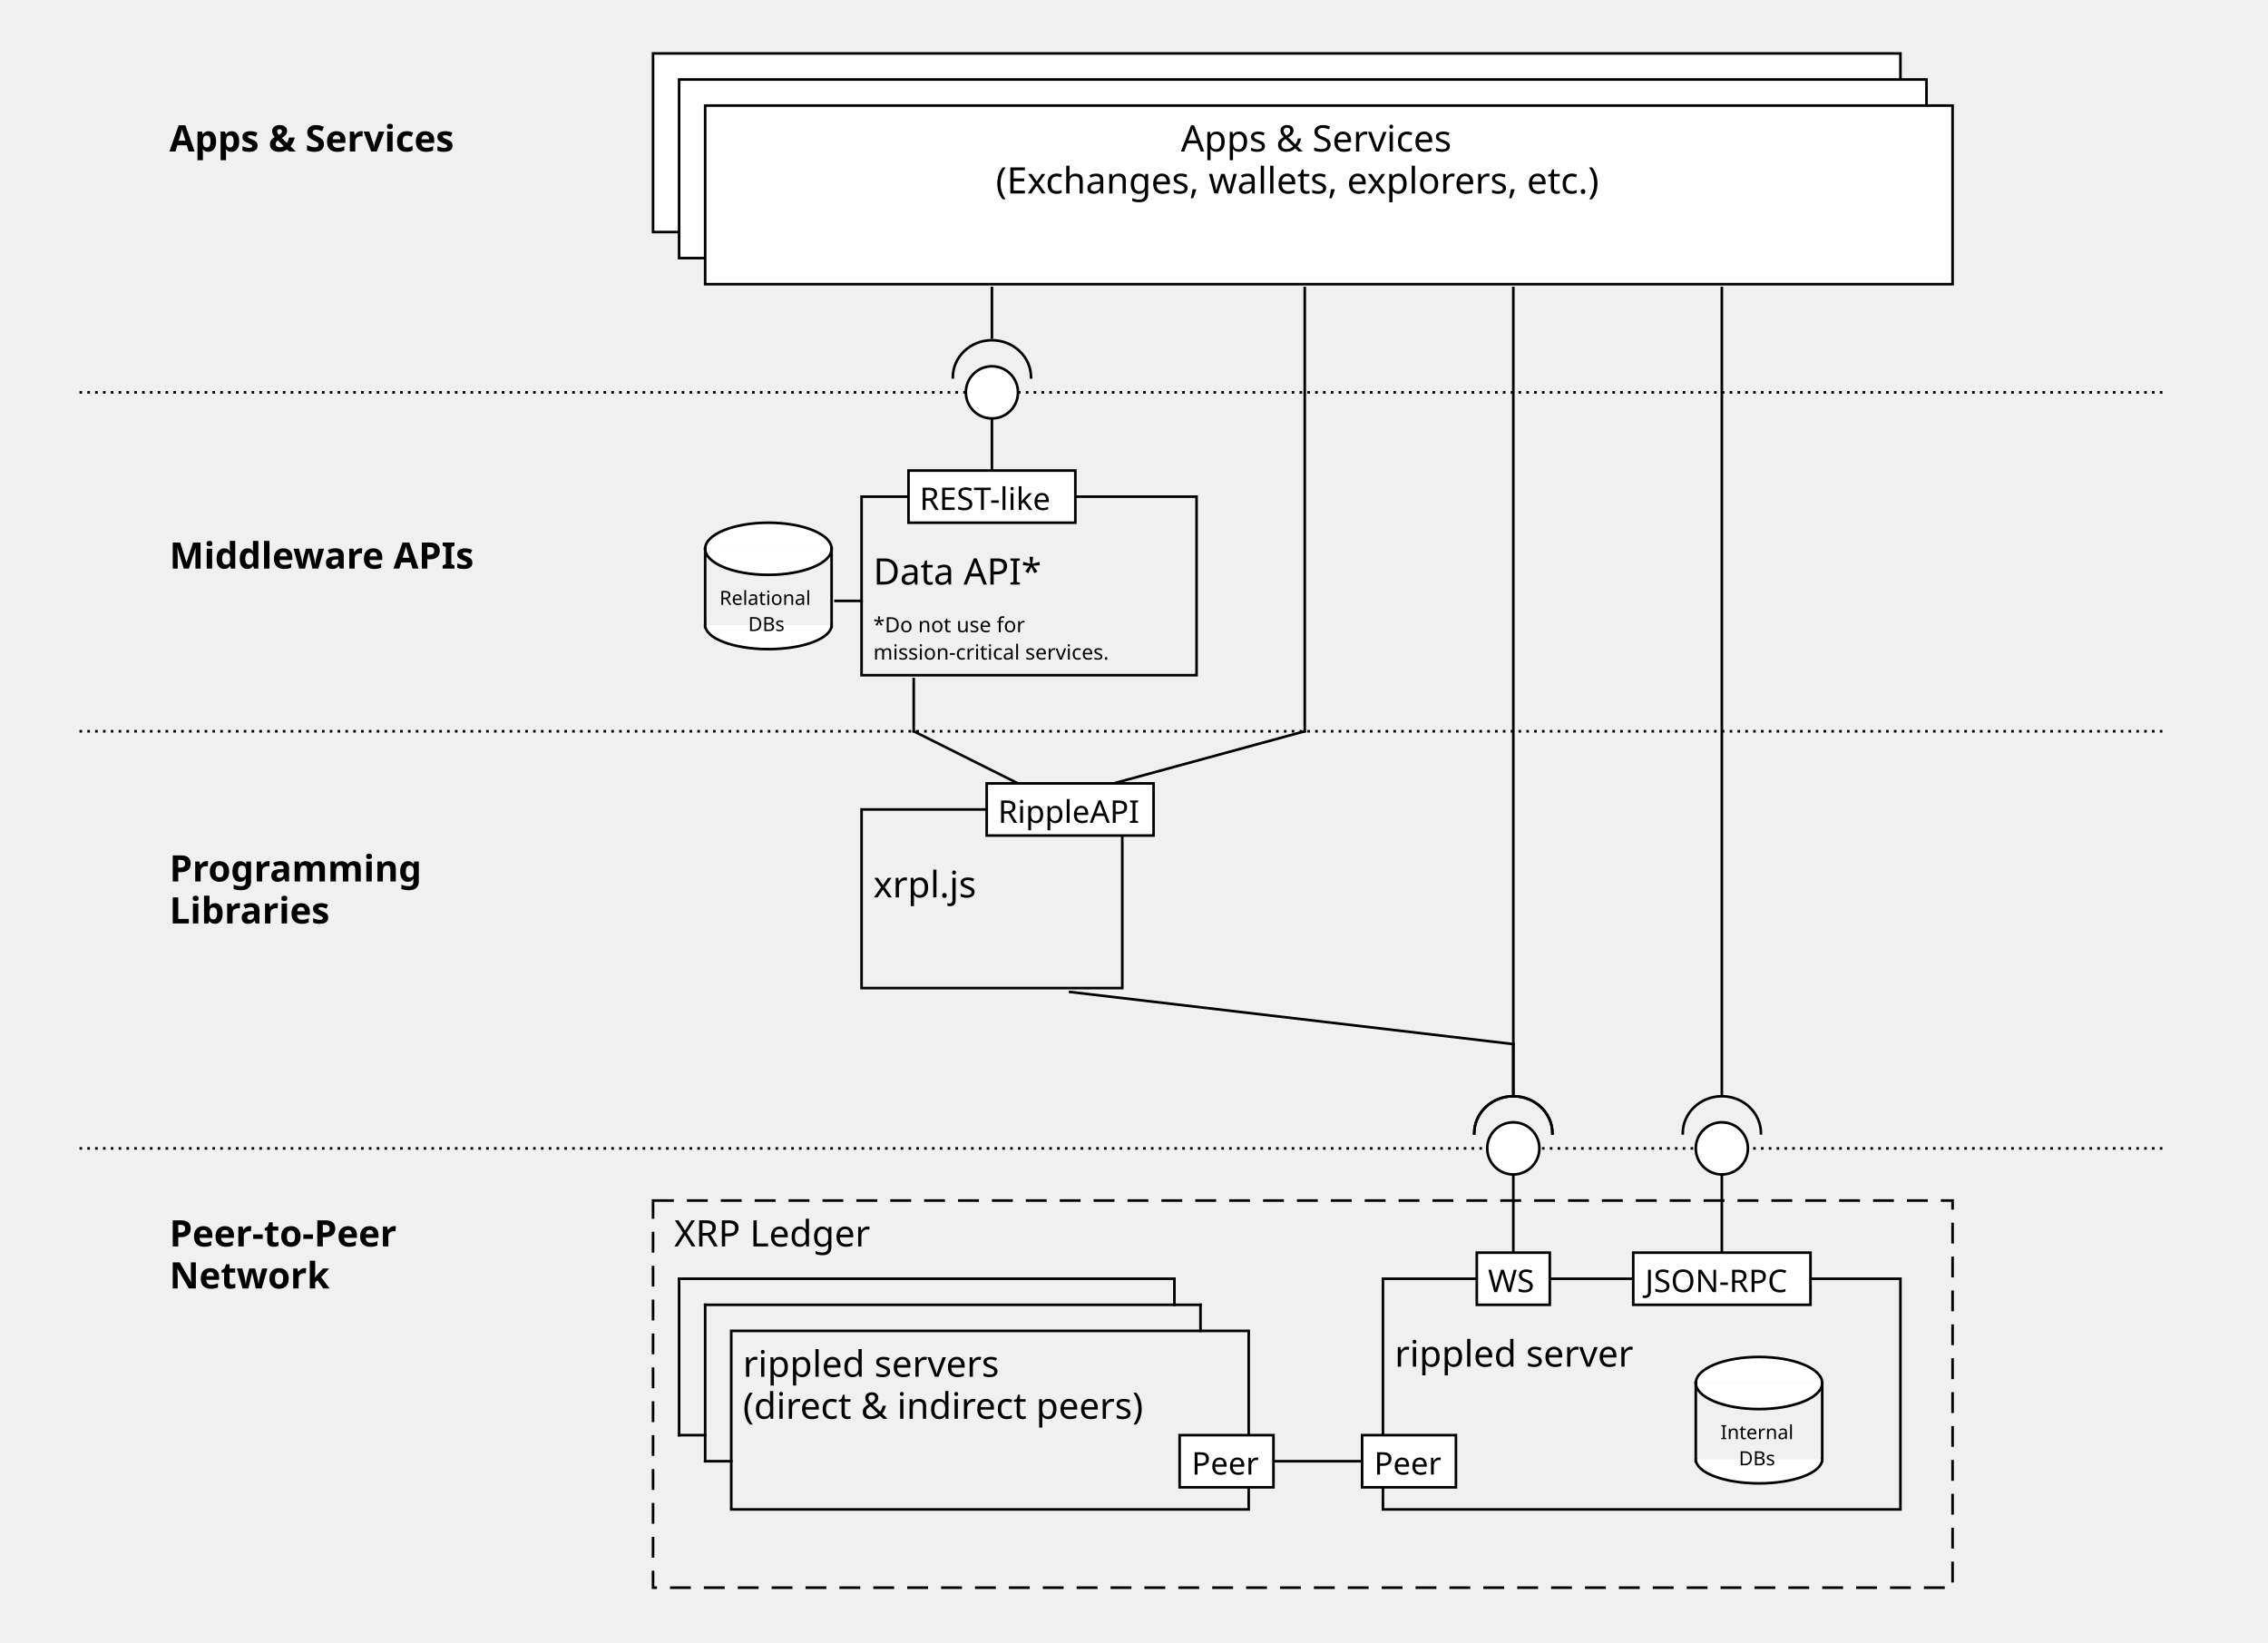
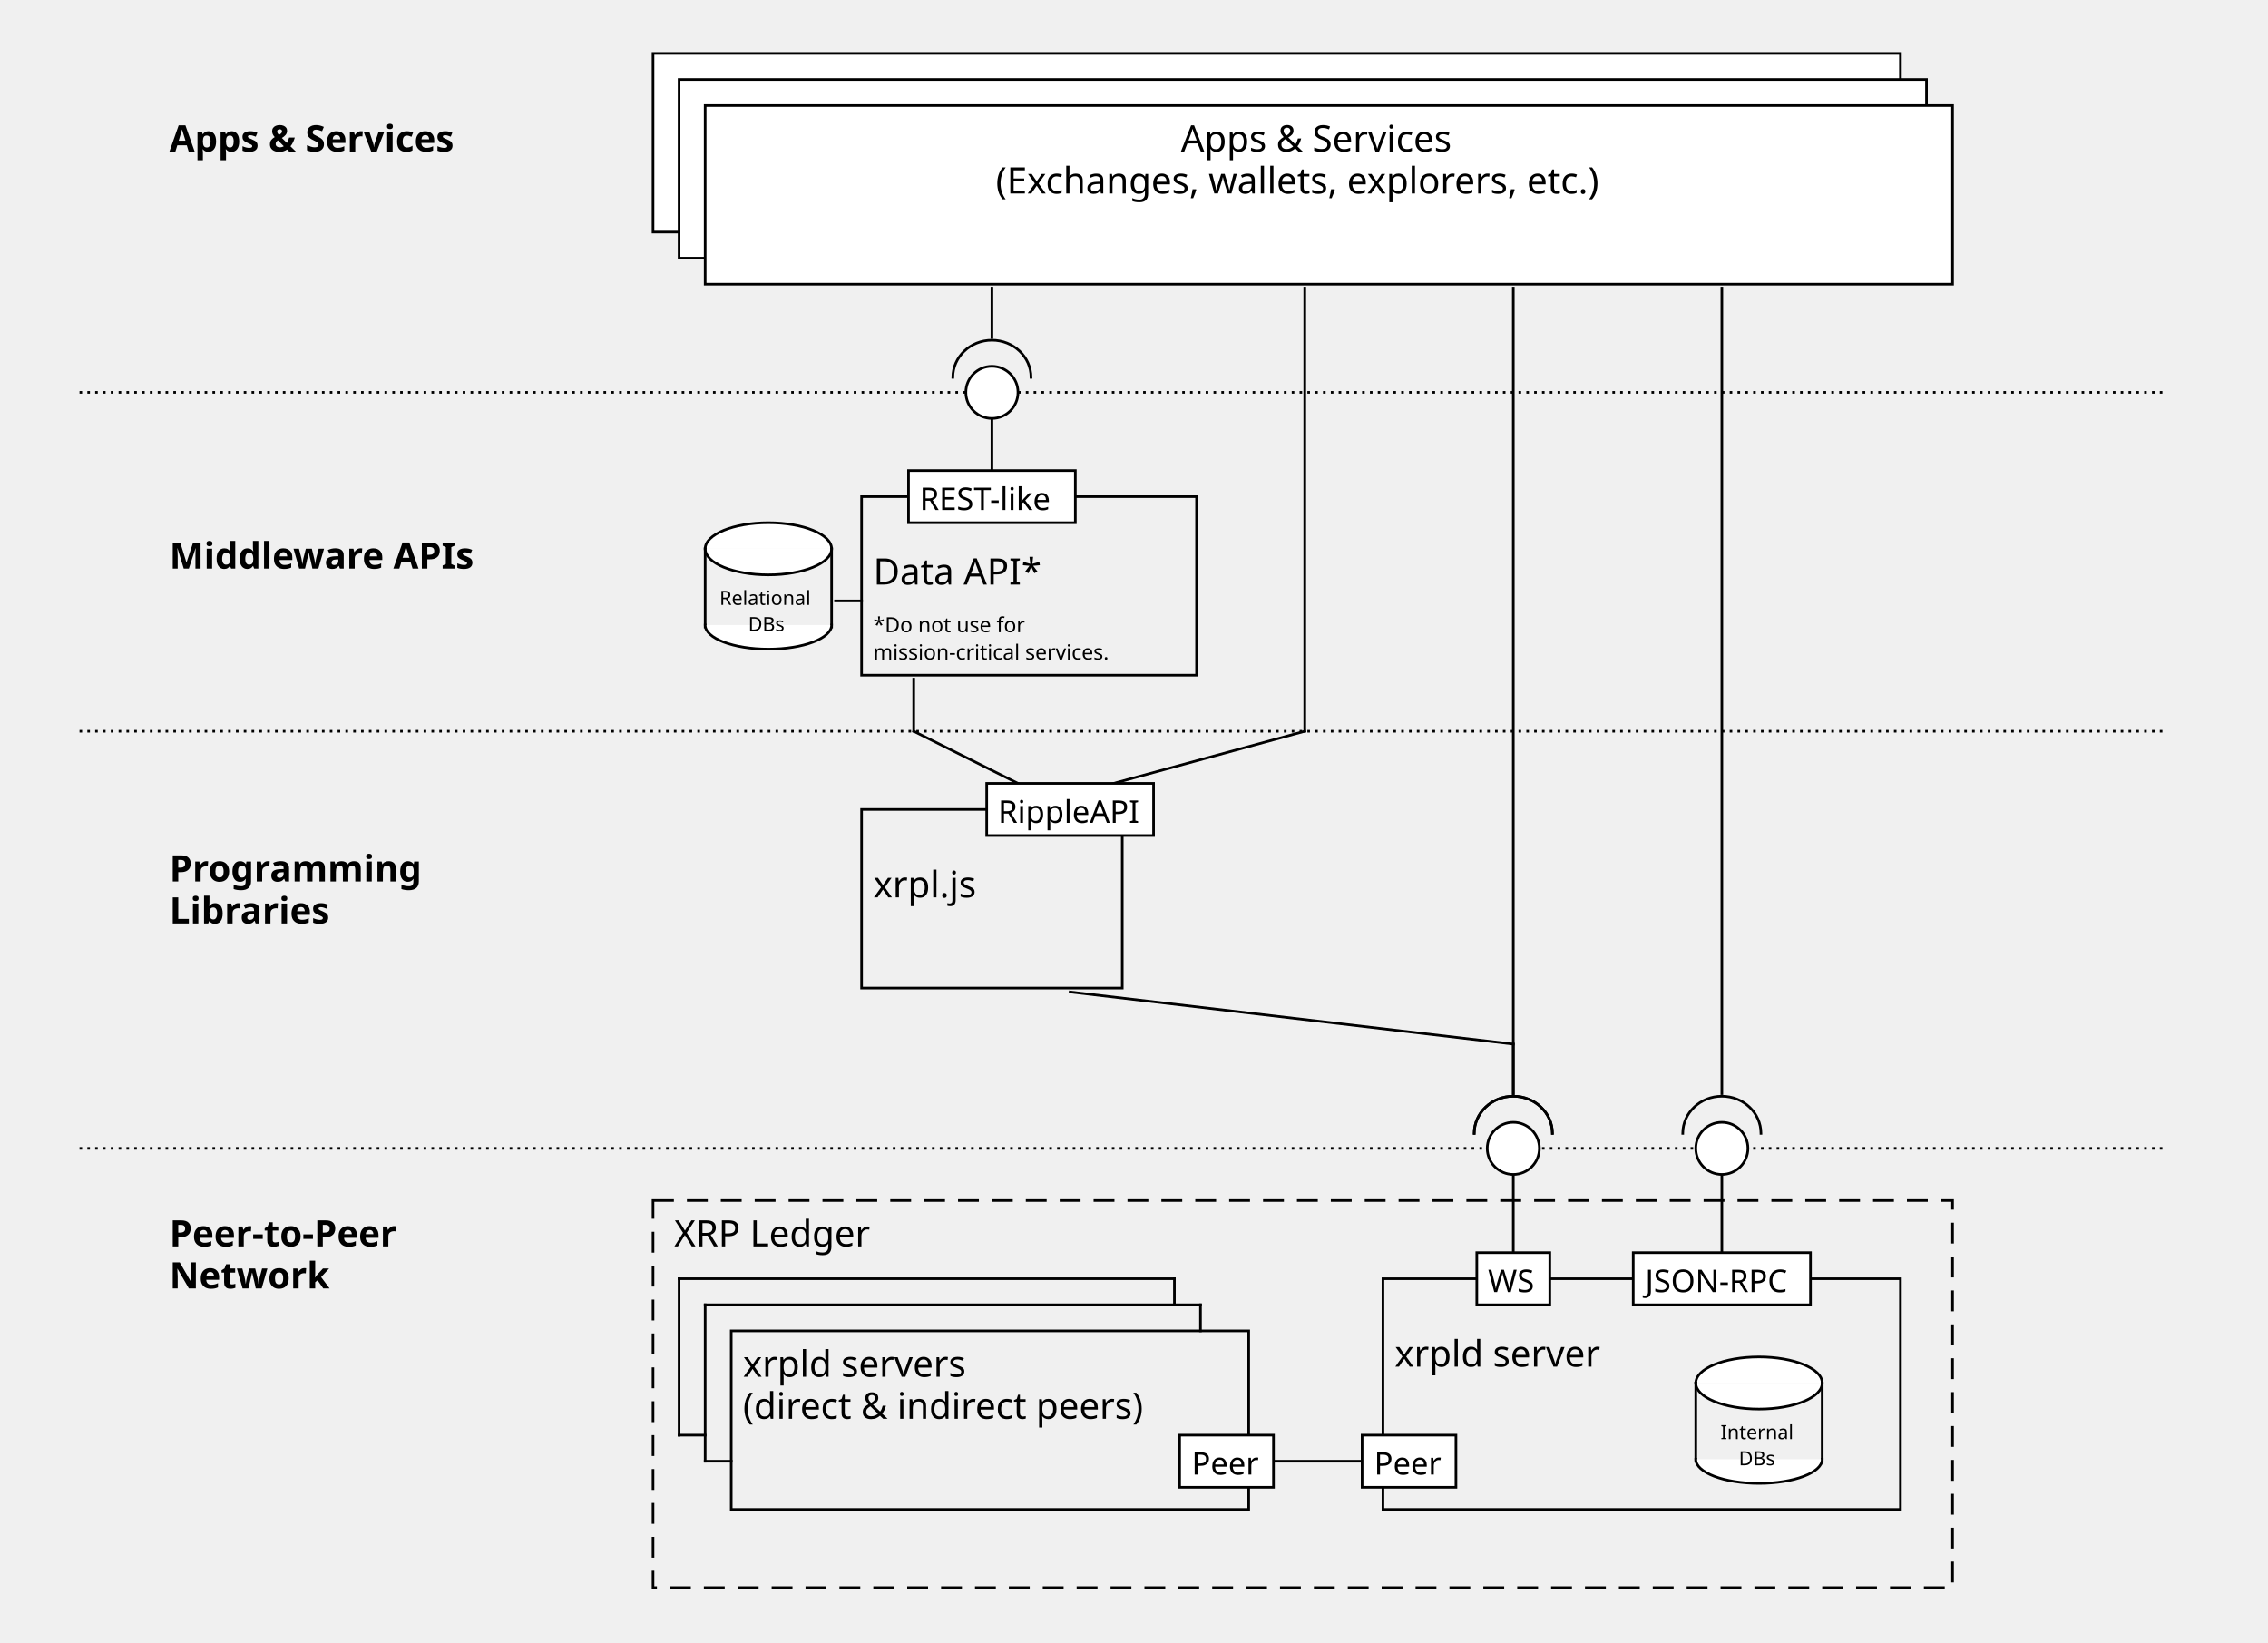
<svg xmlns="http://www.w3.org/2000/svg" fill-opacity="1" color-rendering="auto" color-interpolation="auto" text-rendering="auto" stroke="black" stroke-linecap="square" width="870" stroke-miterlimit="10" shape-rendering="auto" stroke-opacity="1" fill="black" stroke-dasharray="none" font-weight="normal" stroke-width="1" viewBox="20 50 870 630" height="630" font-family="'Dialog'" font-style="normal" stroke-linejoin="miter" font-size="12px" stroke-dashoffset="0" image-rendering="auto">
  <defs id="genericDefs" />
  <g>
    <defs id="defs1">
      <clipPath clipPathUnits="userSpaceOnUse" id="clipPath1">
        <path d="M0 0 L2147483647 0 L2147483647 2147483647 L0 2147483647 L0 0 Z" />
      </clipPath>
      <clipPath clipPathUnits="userSpaceOnUse" id="clipPath2">
        <path d="M0 0 L0 30 L130 30 L130 0 Z" />
      </clipPath>
      <clipPath clipPathUnits="userSpaceOnUse" id="clipPath3">
        <path d="M0 0 L0 150 L500 150 L500 0 Z" />
      </clipPath>
      <clipPath clipPathUnits="userSpaceOnUse" id="clipPath4">
        <path d="M0 0 L0 70 L160 70 L160 0 Z" />
      </clipPath>
      <clipPath clipPathUnits="userSpaceOnUse" id="clipPath5">
        <path d="M0 0 L0 40 L160 40 L160 0 Z" />
      </clipPath>
      <clipPath clipPathUnits="userSpaceOnUse" id="clipPath6">
        <path d="M0 0 L0 70 L200 70 L200 0 Z" />
      </clipPath>
      <clipPath clipPathUnits="userSpaceOnUse" id="clipPath7">
        <path d="M0 0 L0 50 L50 50 L50 0 Z" />
      </clipPath>
      <clipPath clipPathUnits="userSpaceOnUse" id="clipPath8">
        <path d="M0 0 L0 70 L480 70 L480 0 Z" />
      </clipPath>
      <clipPath clipPathUnits="userSpaceOnUse" id="clipPath9">
        <path d="M0 0 L0 70 L130 70 L130 0 Z" />
      </clipPath>
      <clipPath clipPathUnits="userSpaceOnUse" id="clipPath10">
        <path d="M0 0 L0 70 L170 70 L170 0 Z" />
      </clipPath>
      <clipPath clipPathUnits="userSpaceOnUse" id="clipPath11">
        <path d="M0 0 L0 90 L200 90 L200 0 Z" />
      </clipPath>
      <clipPath clipPathUnits="userSpaceOnUse" id="clipPath12">
        <path d="M0 0 L0 30 L830 30 L830 0 Z" />
      </clipPath>
      <clipPath clipPathUnits="userSpaceOnUse" id="clipPath13">
        <path d="M0 0 L0 40 L40 40 L40 0 Z" />
      </clipPath>
      <clipPath clipPathUnits="userSpaceOnUse" id="clipPath14">
        <path d="M0 0 L0 90 L220 90 L220 0 Z" />
      </clipPath>
      <clipPath clipPathUnits="userSpaceOnUse" id="clipPath15">
        <path d="M0 0 L0 30 L120 30 L120 0 Z" />
      </clipPath>
      <clipPath clipPathUnits="userSpaceOnUse" id="clipPath16">
        <path d="M0 0 L0 350 L50 350 L50 0 Z" />
      </clipPath>
      <clipPath clipPathUnits="userSpaceOnUse" id="clipPath17">
        <path d="M0 0 L0 230 L140 230 L140 0 Z" />
      </clipPath>
      <clipPath clipPathUnits="userSpaceOnUse" id="clipPath18">
        <path d="M0 0 L0 60 L50 60 L50 0 Z" />
      </clipPath>
      <clipPath clipPathUnits="userSpaceOnUse" id="clipPath19">
        <path d="M0 0 L0 70 L90 70 L90 0 Z" />
      </clipPath>
      <clipPath clipPathUnits="userSpaceOnUse" id="clipPath20">
        <path d="M0 0 L0 80 L120 80 L120 0 Z" />
      </clipPath>
      <clipPath clipPathUnits="userSpaceOnUse" id="clipPath21">
        <path d="M0 0 L0 80 L210 80 L210 0 Z" />
      </clipPath>
      <clipPath clipPathUnits="userSpaceOnUse" id="clipPath22">
        <path d="M0 0 L0 80 L90 80 L90 0 Z" />
      </clipPath>
      <clipPath clipPathUnits="userSpaceOnUse" id="clipPath23">
        <path d="M0 0 L0 80 L50 80 L50 0 Z" />
      </clipPath>
    </defs>
    <g font-family="sans-serif" font-size="8px" transform="translate(350,280)">
      <text x="5" xml:space="preserve" y="12.5" clip-path="url(#clipPath2)" stroke="none">*Do not use for</text>
      <text x="5" xml:space="preserve" y="23" clip-path="url(#clipPath2)" stroke="none">mission-critical services.</text>
    </g>
    <g fill="rgb(255,255,255)" fill-opacity="0" transform="translate(270,510)" stroke-opacity="0" stroke="rgb(255,255,255)">
      <rect x="0.5" width="498.5" height="148.5" y="0.5" clip-path="url(#clipPath3)" stroke="none" />
    </g>
    <g stroke-dasharray="8,5" stroke-miterlimit="5" transform="translate(270,510)" stroke-linecap="butt">
      <rect fill="none" x="0.5" width="498.5" height="148.5" y="0.5" clip-path="url(#clipPath3)" />
      <text x="5" font-size="14px" y="18.109" clip-path="url(#clipPath3)" font-family="sans-serif" stroke="none" xml:space="preserve"> XRP Ledger</text>
    </g>
    <g font-size="14px" font-weight="bold" font-family="sans-serif" transform="translate(80,510)">
      <text x="5" xml:space="preserve" y="18.109" clip-path="url(#clipPath4)" stroke="none">Peer-to-Peer</text>
      <text x="5" xml:space="preserve" y="34.219" clip-path="url(#clipPath4)" stroke="none">Network</text>
    </g>
    <g font-size="14px" font-weight="bold" font-family="sans-serif" transform="translate(80,370)">
      <text x="5" xml:space="preserve" y="18.109" clip-path="url(#clipPath5)" stroke="none">Programming</text>
      <text x="5" xml:space="preserve" y="34.219" clip-path="url(#clipPath5)" stroke="none">Libraries</text>
    </g>
    <g font-size="14px" font-weight="bold" font-family="sans-serif" transform="translate(80,250)">
      <text x="5" xml:space="preserve" y="18.109" clip-path="url(#clipPath5)" stroke="none">Middleware APIs</text>
    </g>
    <g font-size="14px" font-weight="bold" font-family="sans-serif" transform="translate(80,90)">
      <text x="5" xml:space="preserve" y="18.109" clip-path="url(#clipPath5)" stroke="none">Apps &amp; Services</text>
    </g>
    <g fill="rgb(255,255,255)" fill-opacity="0" transform="translate(300,560)" stroke-opacity="0" stroke="rgb(255,255,255)">
      <rect x="0.5" width="198.5" height="68.5" y="0.5" clip-path="url(#clipPath6)" stroke="none" />
    </g>
    <g transform="translate(300,560)">
      <rect fill="none" x="0.5" width="198.5" height="68.5" y="0.5" clip-path="url(#clipPath6)" />
-       <text x="5" font-size="14px" y="18.109" clip-path="url(#clipPath6)" font-family="sans-serif" stroke="none" xml:space="preserve">rippled servers</text>
+       <text x="5" font-size="14px" y="18.109" clip-path="url(#clipPath6)" font-family="sans-serif" stroke="none" xml:space="preserve">xrpld servers</text>
      <text x="5" font-size="14px" y="34.219" clip-path="url(#clipPath6)" font-family="sans-serif" stroke="none" xml:space="preserve">(direct &amp; indirect peers)</text>
    </g>
    <g fill="white" transform="translate(290,250)" stroke="white">
      <path d="M49 10.5 A24.25 10 0 0 0 0.5 10.5" stroke="none" clip-path="url(#clipPath7)" />
      <path fill="none" d="M49 10.5 A24.25 10 0 0 0 0.5 10.5" clip-path="url(#clipPath7)" stroke="black" />
      <path d="M0.5 10.5 A24.25 10 0 0 0 49 10.5" clip-path="url(#clipPath7)" stroke="none" />
      <path fill="none" d="M0.5 10.5 A24.25 10 0 0 0 49 10.5" clip-path="url(#clipPath7)" stroke="black" />
      <path fill="none" d="M0.5 10.5 L0.5 40.5" clip-path="url(#clipPath7)" stroke="black" />
      <path fill="none" d="M49 10.5 L49 40.5" clip-path="url(#clipPath7)" stroke="black" />
      <path d="M0.5 39.75 A24.25 9.25 0 0 0 49 39.75" clip-path="url(#clipPath7)" stroke="none" />
      <path fill="none" d="M0.5 39.75 A24.25 9.25 0 0 0 49 39.75" clip-path="url(#clipPath7)" stroke="black" />
    </g>
    <g font-family="sans-serif" font-size="7.5px" transform="translate(290,250)">
      <text x="6" xml:space="preserve" y="32.031" clip-path="url(#clipPath7)" stroke="none">Relational</text>
      <text x="17" xml:space="preserve" y="42.062" clip-path="url(#clipPath7)" stroke="none">DBs</text>
    </g>
    <g fill="white" transform="translate(270,70)" stroke="white">
      <rect x="0.5" width="478.5" height="68.5" y="0.5" clip-path="url(#clipPath8)" stroke="none" />
      <rect x="0.5" y="0.5" clip-path="url(#clipPath8)" fill="none" width="478.5" height="68.5" stroke="black" />
    </g>
    <g fill="white" transform="translate(670,570)" stroke="white">
      <path d="M49 10.5 A24.25 10 0 0 0 0.5 10.5" stroke="none" clip-path="url(#clipPath7)" />
      <path fill="none" d="M49 10.5 A24.25 10 0 0 0 0.5 10.5" clip-path="url(#clipPath7)" stroke="black" />
      <path d="M0.5 10.5 A24.25 10 0 0 0 49 10.5" clip-path="url(#clipPath7)" stroke="none" />
      <path fill="none" d="M0.5 10.5 A24.25 10 0 0 0 49 10.5" clip-path="url(#clipPath7)" stroke="black" />
      <path fill="none" d="M0.5 10.5 L0.5 40.5" clip-path="url(#clipPath7)" stroke="black" />
      <path fill="none" d="M49 10.5 L49 40.5" clip-path="url(#clipPath7)" stroke="black" />
      <path d="M0.5 39.75 A24.25 9.25 0 0 0 49 39.75" clip-path="url(#clipPath7)" stroke="none" />
      <path fill="none" d="M0.5 39.75 A24.25 9.25 0 0 0 49 39.75" clip-path="url(#clipPath7)" stroke="black" />
    </g>
    <g font-family="sans-serif" font-size="7.5px" transform="translate(670,570)">
      <text x="10" xml:space="preserve" y="32.031" clip-path="url(#clipPath7)" stroke="none">Internal</text>
      <text x="17" xml:space="preserve" y="42.062" clip-path="url(#clipPath7)" stroke="none">DBs</text>
    </g>
    <g fill="rgb(255,255,255)" fill-opacity="0" transform="translate(350,240)" stroke-opacity="0" stroke="rgb(255,255,255)">
      <rect x="0.5" width="128.5" height="68.5" y="0.5" clip-path="url(#clipPath9)" stroke="none" />
    </g>
    <g transform="translate(350,240)">
      <rect fill="none" x="0.5" width="128.5" height="68.5" y="0.5" clip-path="url(#clipPath9)" />
      <text x="5" font-size="14px" y="34.219" clip-path="url(#clipPath9)" font-family="sans-serif" stroke="none" xml:space="preserve">Data API*</text>
    </g>
    <g fill="white" transform="translate(280,80)" stroke="white">
      <rect x="0.5" width="478.5" height="68.5" y="0.5" clip-path="url(#clipPath8)" stroke="none" />
      <rect x="0.5" y="0.5" clip-path="url(#clipPath8)" fill="none" width="478.5" height="68.5" stroke="black" />
    </g>
    <g fill="white" transform="translate(290,90)" stroke="white">
      <rect x="0.5" width="478.5" height="68.5" y="0.5" clip-path="url(#clipPath8)" stroke="none" />
      <rect x="0.5" y="0.5" clip-path="url(#clipPath8)" fill="none" width="478.5" height="68.5" stroke="black" />
    </g>
    <g font-family="sans-serif" font-size="14px" transform="translate(290,90)">
      <text x="183" xml:space="preserve" y="18.109" clip-path="url(#clipPath8)" stroke="none">Apps &amp; Services</text>
      <text x="112" xml:space="preserve" y="34.219" clip-path="url(#clipPath8)" stroke="none">(Exchanges, wallets, explorers, etc.)</text>
    </g>
    <g fill="rgb(255,255,255)" fill-opacity="0" transform="translate(350,360)" stroke-opacity="0" stroke="rgb(255,255,255)">
      <rect x="0.5" width="168.5" height="68.5" y="0.5" clip-path="url(#clipPath10)" stroke="none" />
    </g>
    <g transform="translate(350,360)">
      <rect fill="none" x="0.5" width="100" height="68.5" y="0.5" clip-path="url(#clipPath10)" />
      <text x="5" font-size="14px" y="34.219" clip-path="url(#clipPath10)" font-family="sans-serif" stroke="none" xml:space="preserve">xrpl.js</text>
    </g>
    <g fill="rgb(255,255,255)" fill-opacity="0" transform="translate(550,540)" stroke-opacity="0" stroke="rgb(255,255,255)">
      <rect x="0.5" width="198.5" height="88.5" y="0.5" clip-path="url(#clipPath11)" stroke="none" />
    </g>
    <g transform="translate(550,540)">
      <rect fill="none" x="0.5" width="198.5" height="88.5" y="0.5" clip-path="url(#clipPath11)" />
-       <text x="5" font-size="14px" y="34.219" clip-path="url(#clipPath11)" font-family="sans-serif" stroke="none" xml:space="preserve">rippled server</text>
+       <text x="5" font-size="14px" y="34.219" clip-path="url(#clipPath11)" font-family="sans-serif" stroke="none" xml:space="preserve">xrpld server</text>
    </g>
    <g stroke-dasharray="1,2" stroke-miterlimit="5" transform="translate(40,480)" stroke-linecap="butt">
      <path fill="none" d="M10.5 10.5 L810.5 10.5" clip-path="url(#clipPath12)" />
    </g>
    <g stroke-dasharray="1,2" stroke-miterlimit="5" transform="translate(40,320)" stroke-linecap="butt">
      <path fill="none" d="M10.5 10.5 L810.5 10.5" clip-path="url(#clipPath12)" />
    </g>
    <g stroke-dasharray="1,2" stroke-miterlimit="5" transform="translate(40,190)" stroke-linecap="butt">
      <path fill="none" d="M10.5 10.5 L810.5 10.5" clip-path="url(#clipPath12)" />
    </g>
    <g transform="translate(330,260)">
      <path fill="none" d="M10.5 20.5 L20.5 20.5" clip-path="url(#clipPath13)" />
    </g>
    <g transform="translate(270,530)">
      <path fill="none" d="M20.5 70.5 L10.5 70.5" clip-path="url(#clipPath14)" />
      <path fill="none" d="M10.5 70.5 L10.5 10.5" clip-path="url(#clipPath14)" />
      <path fill="none" d="M10.5 10.5 L200.5 10.5" clip-path="url(#clipPath14)" />
      <path fill="none" d="M200.5 10.5 L200.5 20.5" clip-path="url(#clipPath14)" />
    </g>
    <g transform="translate(280,540)">
      <path fill="none" d="M20.5 70.5 L10.5 70.5" clip-path="url(#clipPath14)" />
      <path fill="none" d="M10.5 70.5 L10.5 10.5" clip-path="url(#clipPath14)" />
      <path fill="none" d="M10.5 10.5 L200.5 10.5" clip-path="url(#clipPath14)" />
      <path fill="none" d="M200.5 10.5 L200.5 20.5" clip-path="url(#clipPath14)" />
    </g>
    <g transform="translate(470,600)">
      <path fill="none" d="M89.5 10.5 L20.5 10.5" clip-path="url(#clipPath15)" />
      <rect x="72.5" y="0.5" clip-path="url(#clipPath15)" fill="white" width="36" height="20" stroke="none" />
      <rect fill="none" x="72.5" width="36" height="20" y="0.5" clip-path="url(#clipPath15)" />
      <text x="77.116" xml:space="preserve" y="15.625" clip-path="url(#clipPath15)" font-family="sans-serif" stroke="none">Peer</text>
      <rect x="2.5" y="0.5" clip-path="url(#clipPath15)" fill="white" width="36" height="20" stroke="none" />
      <rect fill="none" x="2.5" width="36" height="20" y="0.5" clip-path="url(#clipPath15)" />
      <text x="7.116" xml:space="preserve" y="15.625" clip-path="url(#clipPath15)" font-family="sans-serif" stroke="none">Peer</text>
    </g>
    <g transform="translate(660,150)">
      <path fill="none" d="M20.5 319.5 L20.5 10.5" clip-path="url(#clipPath16)" />
    </g>
    <g fill="rgb(255,255,255)" fill-opacity="0" transform="translate(660,150)" stroke-opacity="0" stroke="rgb(255,255,255)">
      <path d="M35.5 334.75 A15 14.25 0 0 0 5.5 334.75" stroke="none" clip-path="url(#clipPath16)" />
    </g>
    <g transform="translate(660,150)">
      <path fill="none" d="M35.5 334.75 A15 14.25 0 0 0 5.5 334.75" clip-path="url(#clipPath16)" />
    </g>
    <g transform="translate(400,150)">
      <path fill="none" d="M10.5 210.5 L120.5 180.5" clip-path="url(#clipPath17)" />
      <path fill="none" d="M120.5 180.5 L120.5 10.5" clip-path="url(#clipPath17)" />
    </g>
    <g transform="translate(380,150)">
      <path fill="none" d="M20.5 29.5 L20.5 10.5" clip-path="url(#clipPath18)" />
    </g>
    <g fill="rgb(255,255,255)" fill-opacity="0" transform="translate(380,150)" stroke-opacity="0" stroke="rgb(255,255,255)">
      <path d="M35.5 44.75 A15 14.25 0 0 0 5.5 44.75" stroke="none" clip-path="url(#clipPath18)" />
    </g>
    <g transform="translate(380,150)">
      <path fill="none" d="M35.5 44.75 A15 14.25 0 0 0 5.5 44.75" clip-path="url(#clipPath18)" />
    </g>
    <g transform="translate(360,190)">
      <path fill="none" d="M40.5 11.5 L40.5 50.5" clip-path="url(#clipPath19)" />
      <circle fill="white" r="10" clip-path="url(#clipPath19)" cx="40.5" cy="10.5" stroke="none" />
      <circle fill="none" r="10" clip-path="url(#clipPath19)" cx="40.5" cy="10.5" />
      <rect x="8.5" y="40.5" clip-path="url(#clipPath19)" fill="white" width="64" height="20" stroke="none" />
      <rect fill="none" x="8.5" width="64" height="20" y="40.5" clip-path="url(#clipPath19)" />
      <text x="12.804" xml:space="preserve" y="55.625" clip-path="url(#clipPath19)" font-family="sans-serif" stroke="none">REST-like</text>
    </g>
    <g transform="translate(360,300)">
      <path fill="none" d="M69.606 60.053 L10.5 30.5" clip-path="url(#clipPath20)" />
      <path fill="none" d="M10.5 30.5 L10.5 10.5" clip-path="url(#clipPath20)" />
      <rect x="38.5" y="50.5" clip-path="url(#clipPath20)" fill="white" width="64" height="20" stroke="none" />
      <rect fill="none" x="38.5" width="64" height="20" y="50.5" clip-path="url(#clipPath20)" />
      <text x="42.872" xml:space="preserve" y="65.625" clip-path="url(#clipPath20)" font-family="sans-serif" stroke="none">RippleAPI</text>
    </g>
    <g transform="translate(580,150)">
      <path fill="none" d="M20.5 319.5 L20.5 10.5" clip-path="url(#clipPath16)" />
    </g>
    <g fill="rgb(255,255,255)" fill-opacity="0" transform="translate(580,150)" stroke-opacity="0" stroke="rgb(255,255,255)">
      <path d="M35.5 334.75 A15 14.25 0 0 0 5.5 334.75" stroke="none" clip-path="url(#clipPath16)" />
    </g>
    <g transform="translate(580,150)">
      <path fill="none" d="M35.5 334.75 A15 14.25 0 0 0 5.5 334.75" clip-path="url(#clipPath16)" />
    </g>
    <g transform="translate(420,420)">
      <path fill="none" d="M180.5 49.5 L180.5 30.5" clip-path="url(#clipPath21)" />
      <path fill="none" d="M180.5 30.5 L10.5 10.5" clip-path="url(#clipPath21)" />
    </g>
    <g fill="rgb(255,255,255)" fill-opacity="0" transform="translate(420,420)" stroke-opacity="0" stroke="rgb(255,255,255)">
      <path d="M195.5 64.75 A15 14.25 0 0 0 165.5 64.75" stroke="none" clip-path="url(#clipPath21)" />
    </g>
    <g transform="translate(420,420)">
      <path fill="none" d="M195.5 64.75 A15 14.25 0 0 0 165.5 64.75" clip-path="url(#clipPath21)" />
    </g>
    <g transform="translate(640,480)">
      <path fill="none" d="M40.5 11.5 L40.5 60.5" clip-path="url(#clipPath22)" />
      <circle fill="white" r="10" clip-path="url(#clipPath22)" cx="40.5" cy="10.5" stroke="none" />
      <circle fill="none" r="10" clip-path="url(#clipPath22)" cx="40.5" cy="10.5" />
      <rect x="6.5" y="50.5" clip-path="url(#clipPath22)" fill="white" width="68" height="20" stroke="none" />
      <rect fill="none" x="6.5" width="68" height="20" y="50.5" clip-path="url(#clipPath22)" />
      <text x="11.079" xml:space="preserve" y="65.625" clip-path="url(#clipPath22)" font-family="sans-serif" stroke="none">JSON-RPC</text>
    </g>
    <g transform="translate(580,480)">
      <path fill="none" d="M20.5 11.5 L20.5 60.5" clip-path="url(#clipPath23)" />
      <circle fill="white" r="10" clip-path="url(#clipPath23)" cx="20.5" cy="10.5" stroke="none" />
      <circle fill="none" r="10" clip-path="url(#clipPath23)" cx="20.5" cy="10.5" />
      <rect x="6.5" y="50.5" clip-path="url(#clipPath23)" fill="white" width="28" height="20" stroke="none" />
      <rect fill="none" x="6.5" width="28" height="20" y="50.5" clip-path="url(#clipPath23)" />
      <text x="10.794" xml:space="preserve" y="65.625" clip-path="url(#clipPath23)" font-family="sans-serif" stroke="none">WS</text>
    </g>
  </g>
</svg>
